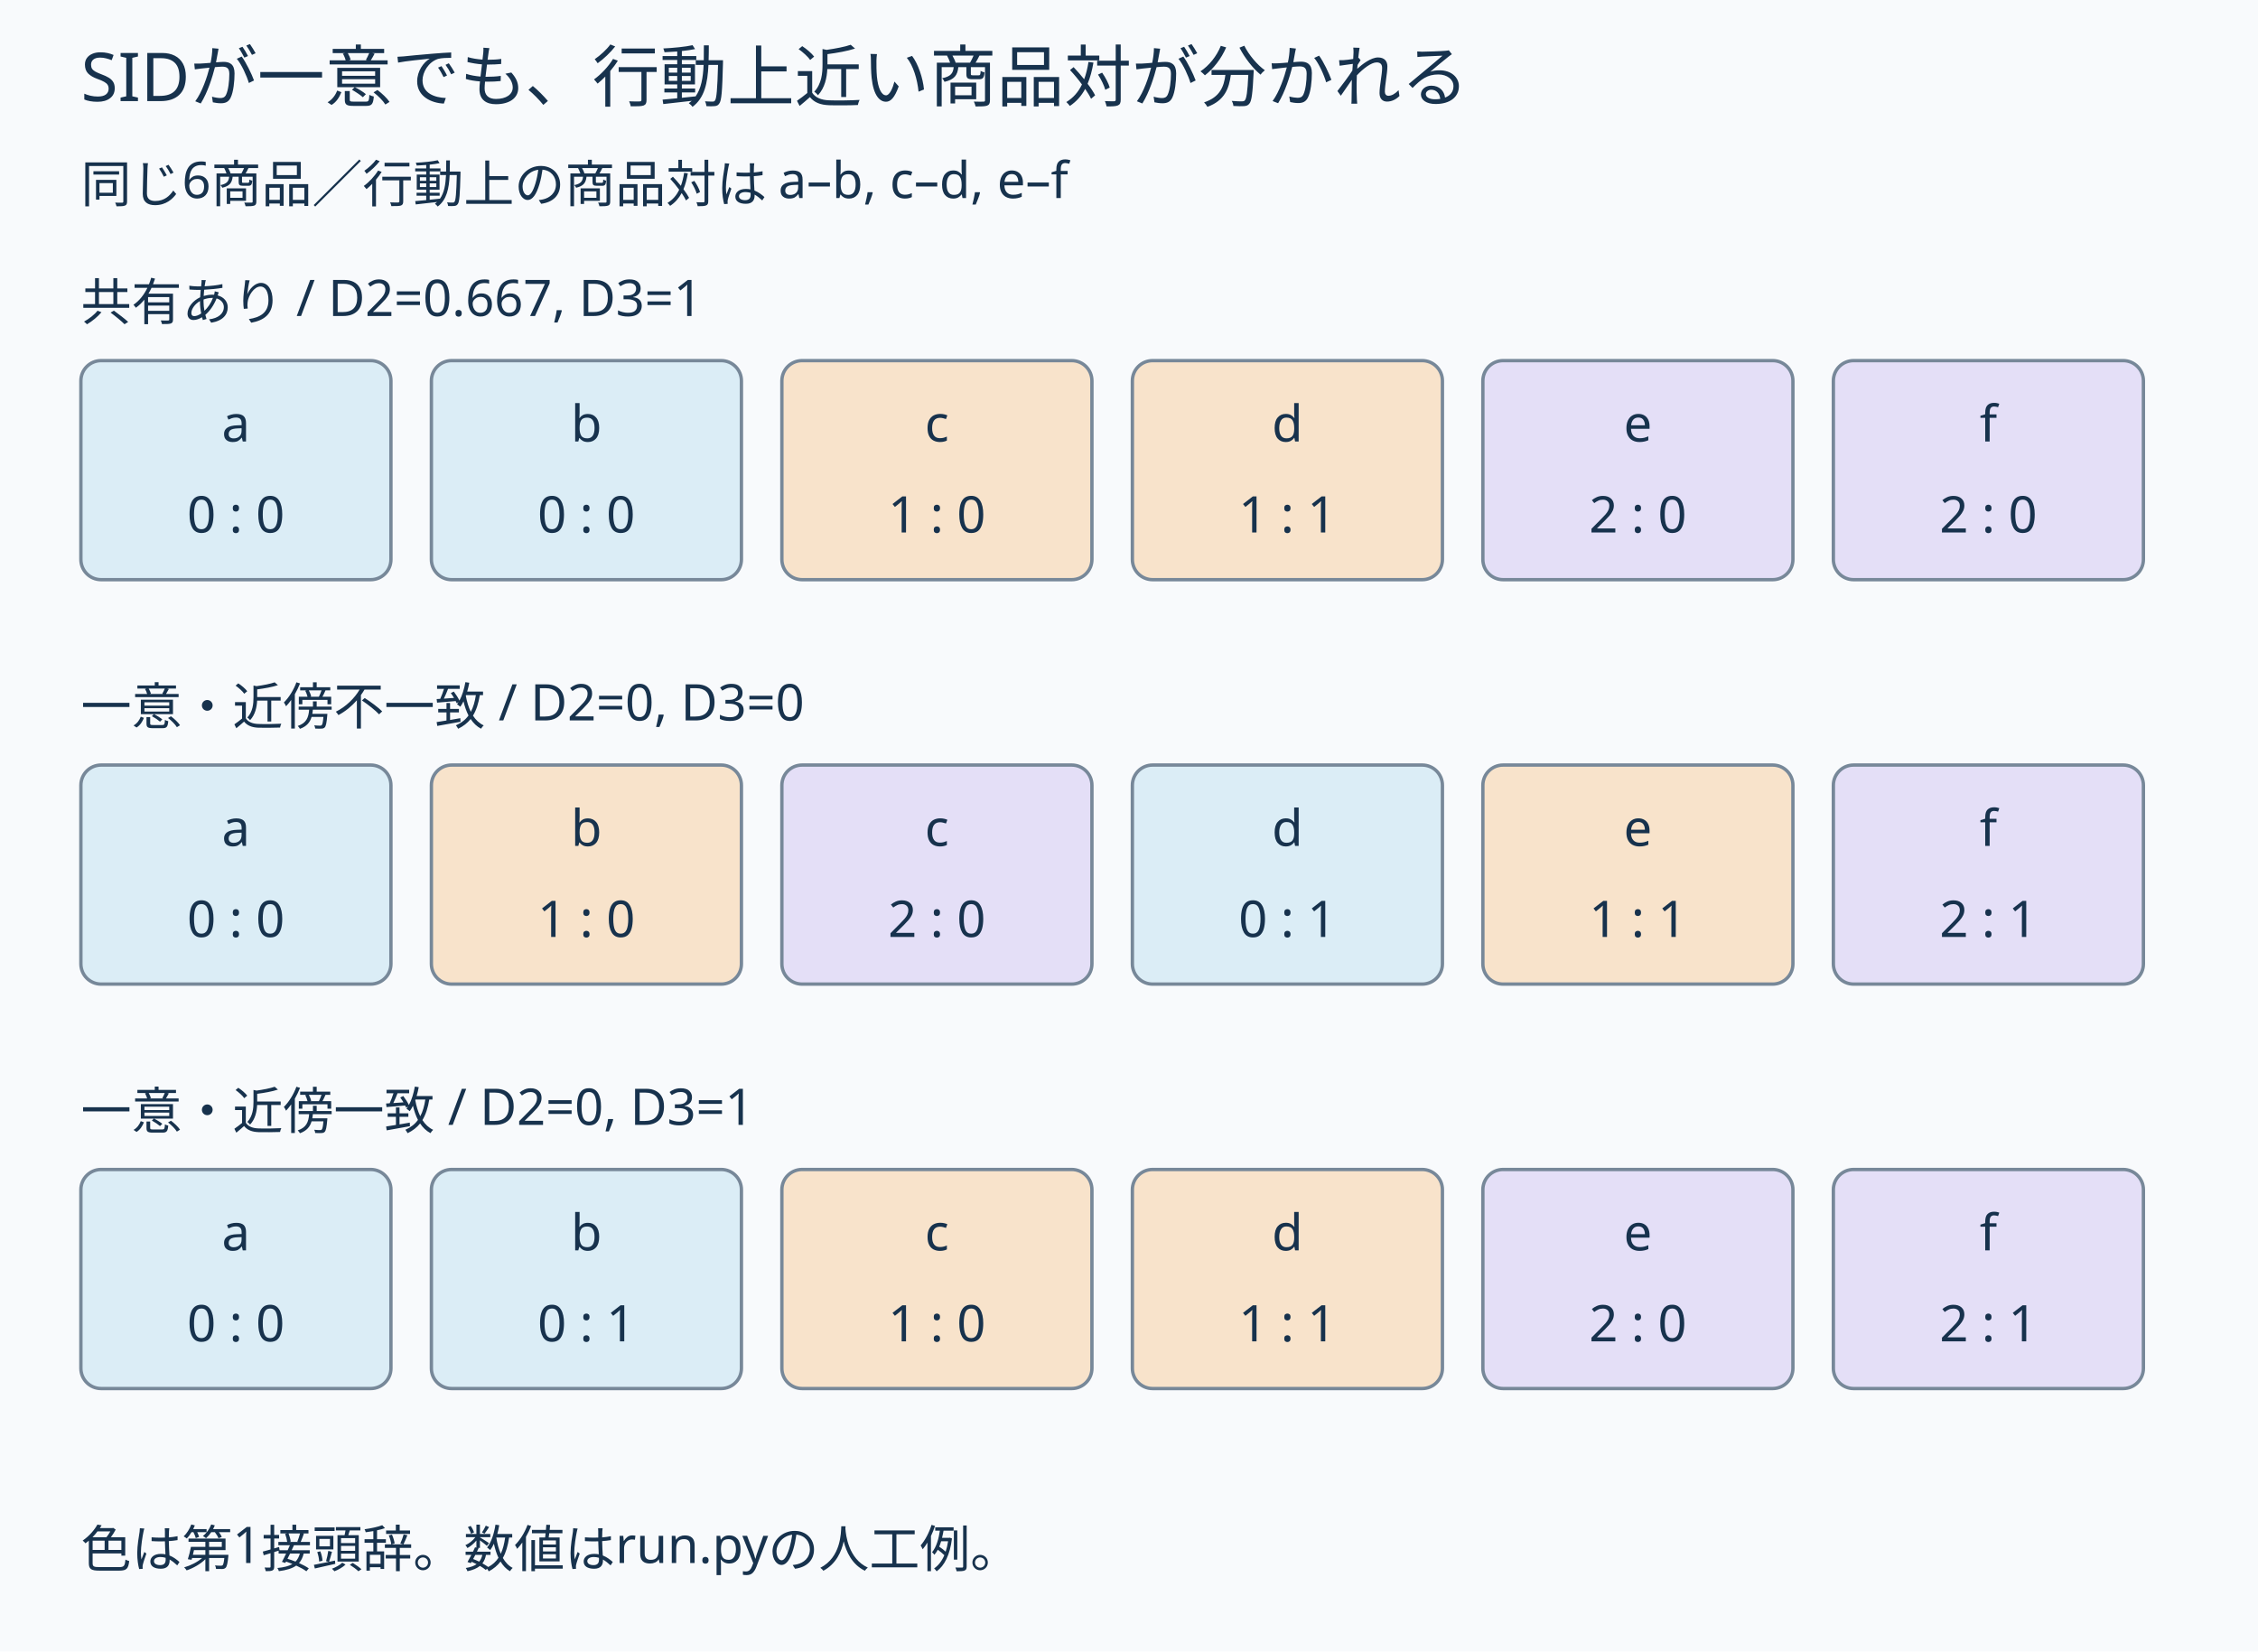
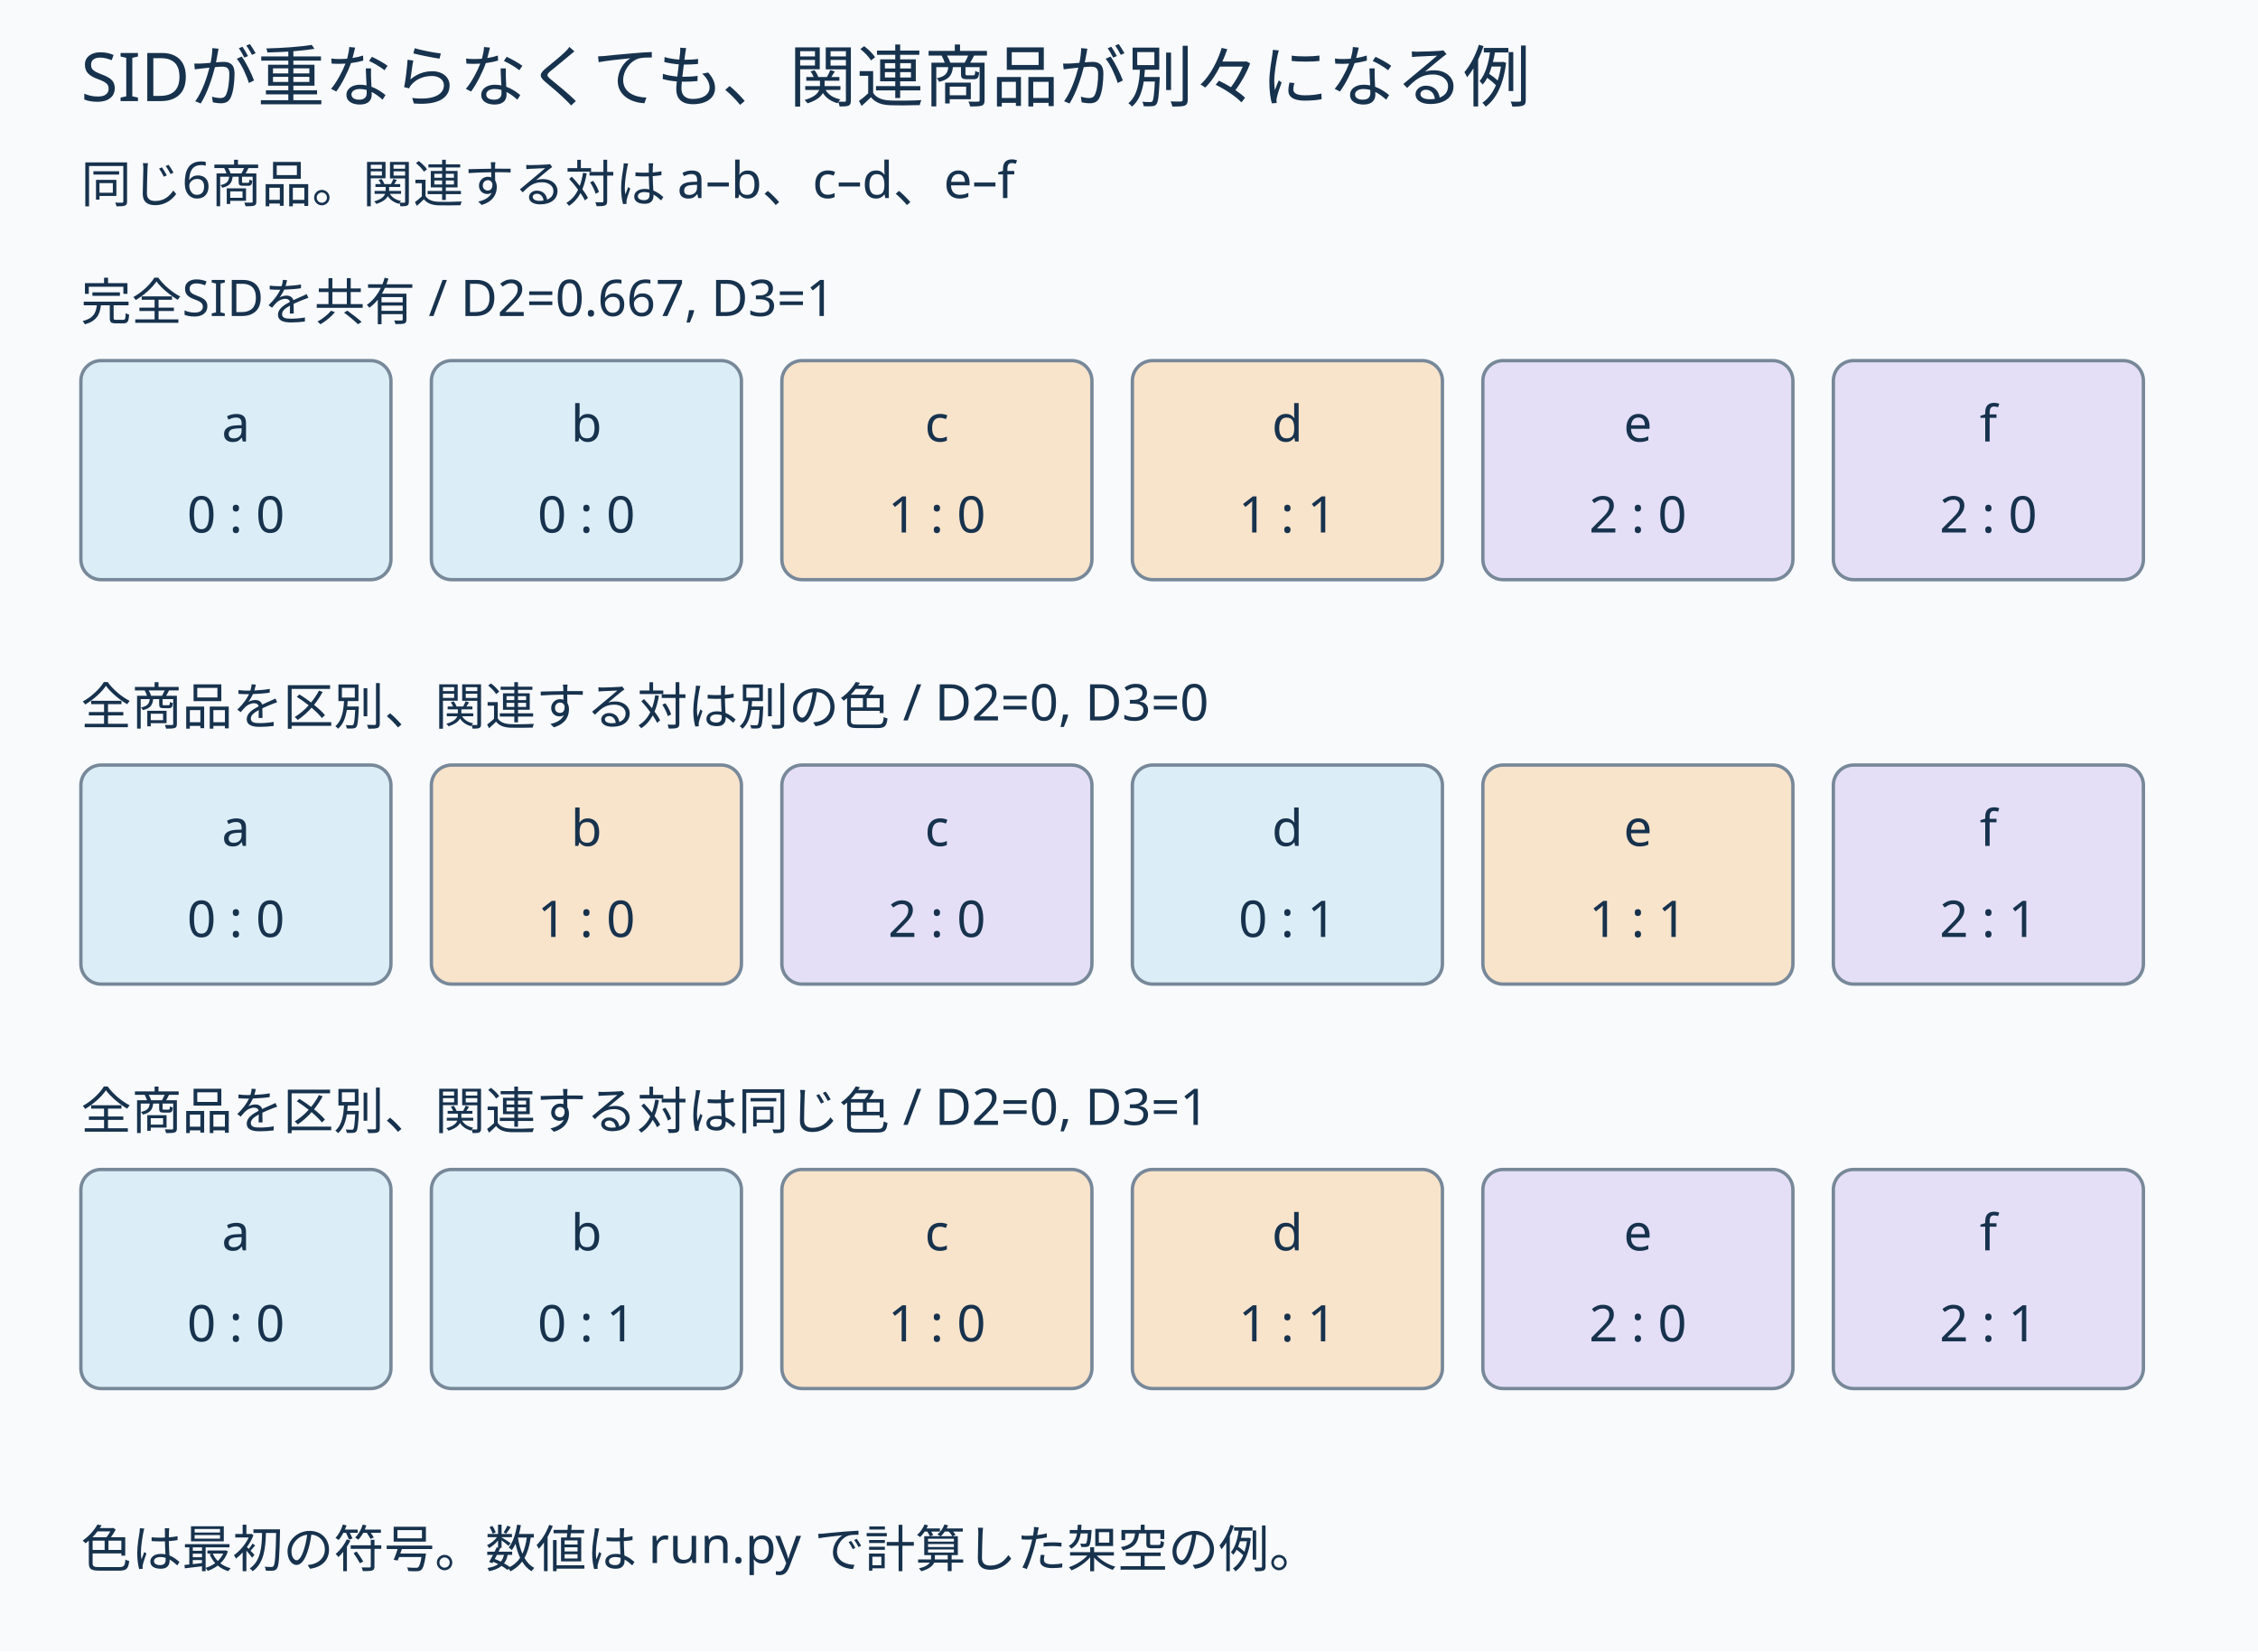
- <svg xmlns="http://www.w3.org/2000/svg" viewBox="0 0 670 490" role="img" aria-label="3種類のSID住所表">
+ <svg xmlns="http://www.w3.org/2000/svg" viewBox="0 0 670 490" role="img" aria-label="同じ6商品の3通りのSID対応表">
  <rect width="670" height="490" fill="#f8fafc" />
  <g font-family="sans-serif" font-size="15" fill="#17324d">
-     <text x="24" y="30" font-size="20">SIDが一意でも、行動上近い商品対が分かれる</text>
-     <text x="24" y="60">同じ6商品／行動上の商品対は a–b, c–d, e–f</text>
-     <text x="24" y="95">共有あり / D2=0.667, D3=1</text>
+     <text x="24" y="30" font-size="20">SIDが重ならなくても、関連商品が別々になる例</text>
+     <text x="24" y="60">同じ6商品。関連する対は a–b、c–d、e–f</text>
+     <text x="24" y="95">完全SIDを共有 / D2=0.667, D3=1</text>
    <rect x="24" y="107" width="92" height="65" rx="6" fill="#dbedf6" stroke="#789" />
    <text x="70" y="131" text-anchor="middle">a</text>
    <text x="70" y="158" text-anchor="middle">0 : 0</text>
    <rect x="128" y="107" width="92" height="65" rx="6" fill="#dbedf6" stroke="#789" />
    <text x="174" y="131" text-anchor="middle">b</text>
    <text x="174" y="158" text-anchor="middle">0 : 0</text>
    <rect x="232" y="107" width="92" height="65" rx="6" fill="#f8e3cb" stroke="#789" />
    <text x="278" y="131" text-anchor="middle">c</text>
    <text x="278" y="158" text-anchor="middle">1 : 0</text>
    <rect x="336" y="107" width="92" height="65" rx="6" fill="#f8e3cb" stroke="#789" />
    <text x="382" y="131" text-anchor="middle">d</text>
    <text x="382" y="158" text-anchor="middle">1 : 1</text>
    <rect x="440" y="107" width="92" height="65" rx="6" fill="#e4dff7" stroke="#789" />
    <text x="486" y="131" text-anchor="middle">e</text>
    <text x="486" y="158" text-anchor="middle">2 : 0</text>
    <rect x="544" y="107" width="92" height="65" rx="6" fill="#e4dff7" stroke="#789" />
    <text x="590" y="131" text-anchor="middle">f</text>
    <text x="590" y="158" text-anchor="middle">2 : 0</text>
-     <text x="24" y="215">一意・近傍不一致 / D2=0, D3=0</text>
+     <text x="24" y="215">全商品を区別、関連する対は別の色 / D2=0, D3=0</text>
    <rect x="24" y="227" width="92" height="65" rx="6" fill="#dbedf6" stroke="#789" />
    <text x="70" y="251" text-anchor="middle">a</text>
    <text x="70" y="278" text-anchor="middle">0 : 0</text>
    <rect x="128" y="227" width="92" height="65" rx="6" fill="#f8e3cb" stroke="#789" />
    <text x="174" y="251" text-anchor="middle">b</text>
    <text x="174" y="278" text-anchor="middle">1 : 0</text>
    <rect x="232" y="227" width="92" height="65" rx="6" fill="#e4dff7" stroke="#789" />
    <text x="278" y="251" text-anchor="middle">c</text>
    <text x="278" y="278" text-anchor="middle">2 : 0</text>
    <rect x="336" y="227" width="92" height="65" rx="6" fill="#dbedf6" stroke="#789" />
    <text x="382" y="251" text-anchor="middle">d</text>
    <text x="382" y="278" text-anchor="middle">0 : 1</text>
    <rect x="440" y="227" width="92" height="65" rx="6" fill="#f8e3cb" stroke="#789" />
    <text x="486" y="251" text-anchor="middle">e</text>
    <text x="486" y="278" text-anchor="middle">1 : 1</text>
    <rect x="544" y="227" width="92" height="65" rx="6" fill="#e4dff7" stroke="#789" />
    <text x="590" y="251" text-anchor="middle">f</text>
    <text x="590" y="278" text-anchor="middle">2 : 1</text>
-     <text x="24" y="335">一意・近傍一致 / D2=0, D3=1</text>
+     <text x="24" y="335">全商品を区別、関連する対は同じ色 / D2=0, D3=1</text>
    <rect x="24" y="347" width="92" height="65" rx="6" fill="#dbedf6" stroke="#789" />
    <text x="70" y="371" text-anchor="middle">a</text>
    <text x="70" y="398" text-anchor="middle">0 : 0</text>
    <rect x="128" y="347" width="92" height="65" rx="6" fill="#dbedf6" stroke="#789" />
    <text x="174" y="371" text-anchor="middle">b</text>
    <text x="174" y="398" text-anchor="middle">0 : 1</text>
    <rect x="232" y="347" width="92" height="65" rx="6" fill="#f8e3cb" stroke="#789" />
    <text x="278" y="371" text-anchor="middle">c</text>
    <text x="278" y="398" text-anchor="middle">1 : 0</text>
    <rect x="336" y="347" width="92" height="65" rx="6" fill="#f8e3cb" stroke="#789" />
    <text x="382" y="371" text-anchor="middle">d</text>
    <text x="382" y="398" text-anchor="middle">1 : 1</text>
    <rect x="440" y="347" width="92" height="65" rx="6" fill="#e4dff7" stroke="#789" />
    <text x="486" y="371" text-anchor="middle">e</text>
    <text x="486" y="398" text-anchor="middle">2 : 0</text>
    <rect x="544" y="347" width="92" height="65" rx="6" fill="#e4dff7" stroke="#789" />
    <text x="590" y="371" text-anchor="middle">f</text>
    <text x="590" y="398" text-anchor="middle">2 : 1</text>
-     <text x="24" y="465">色は第1接頭辞。数値はrun.pyの人工例。</text>
+     <text x="24" y="465">色は最初の符号。数値は run.py で計算した架空の例。</text>
  </g>
</svg>
